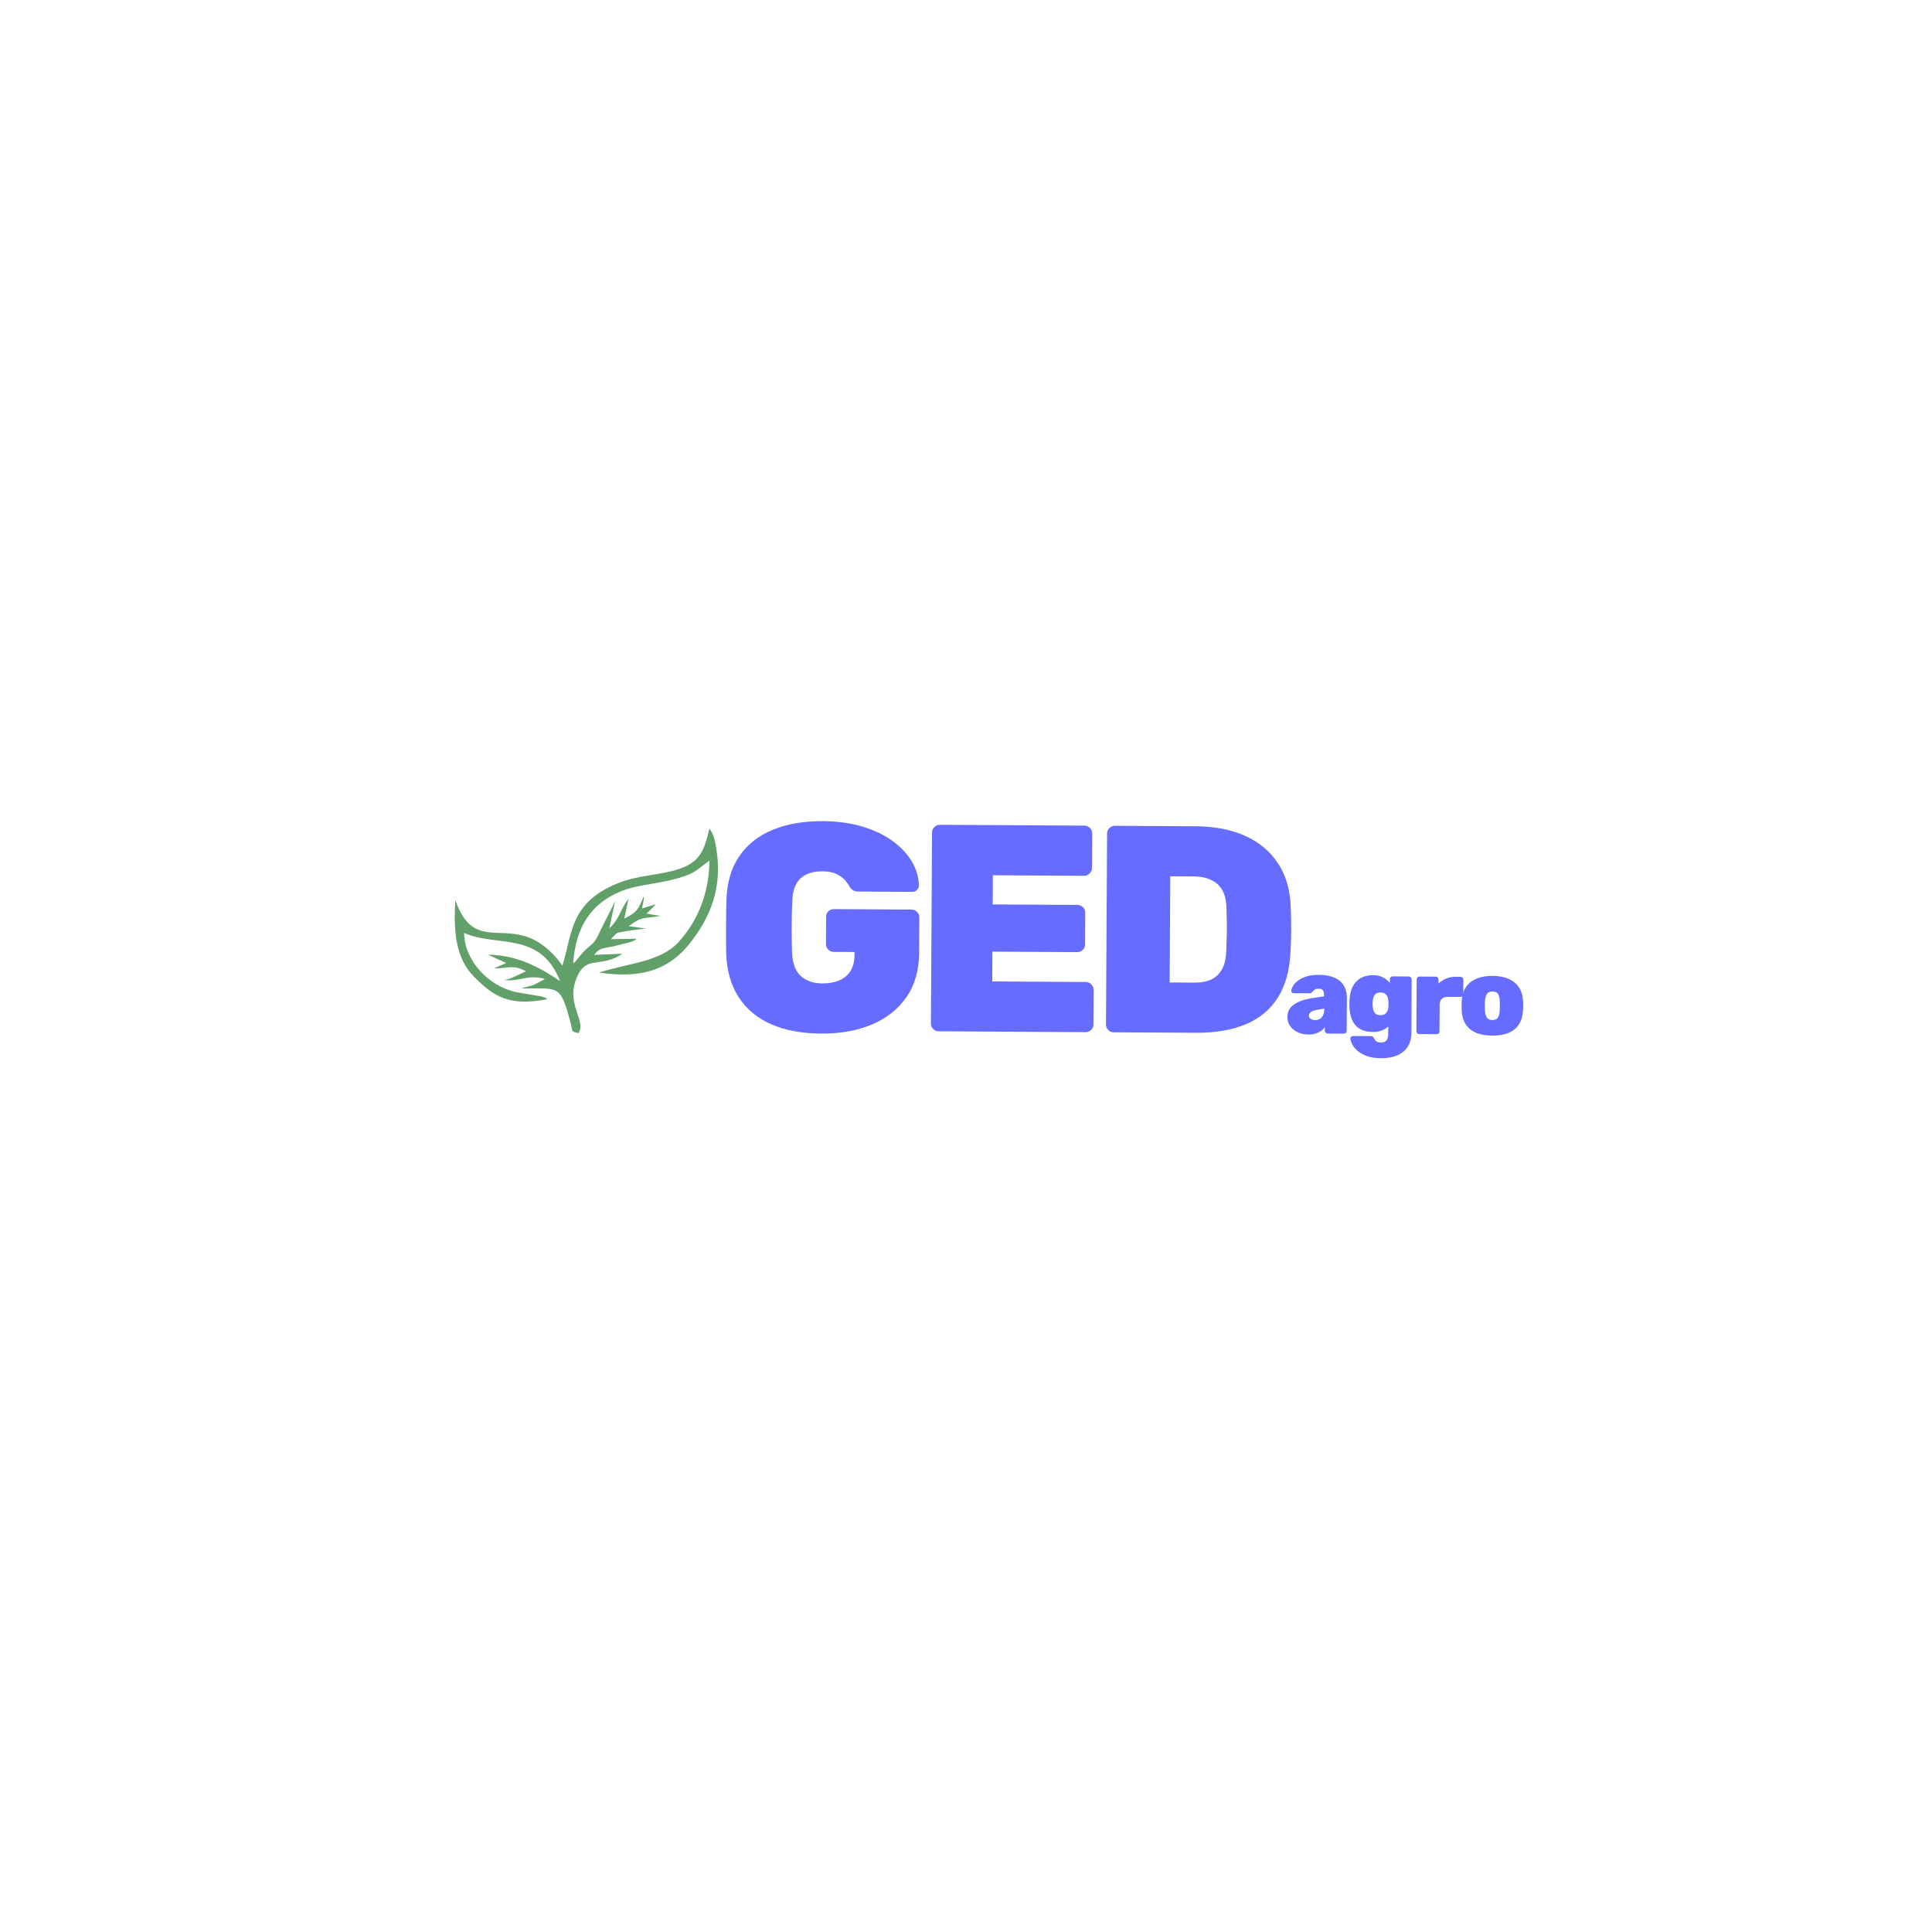
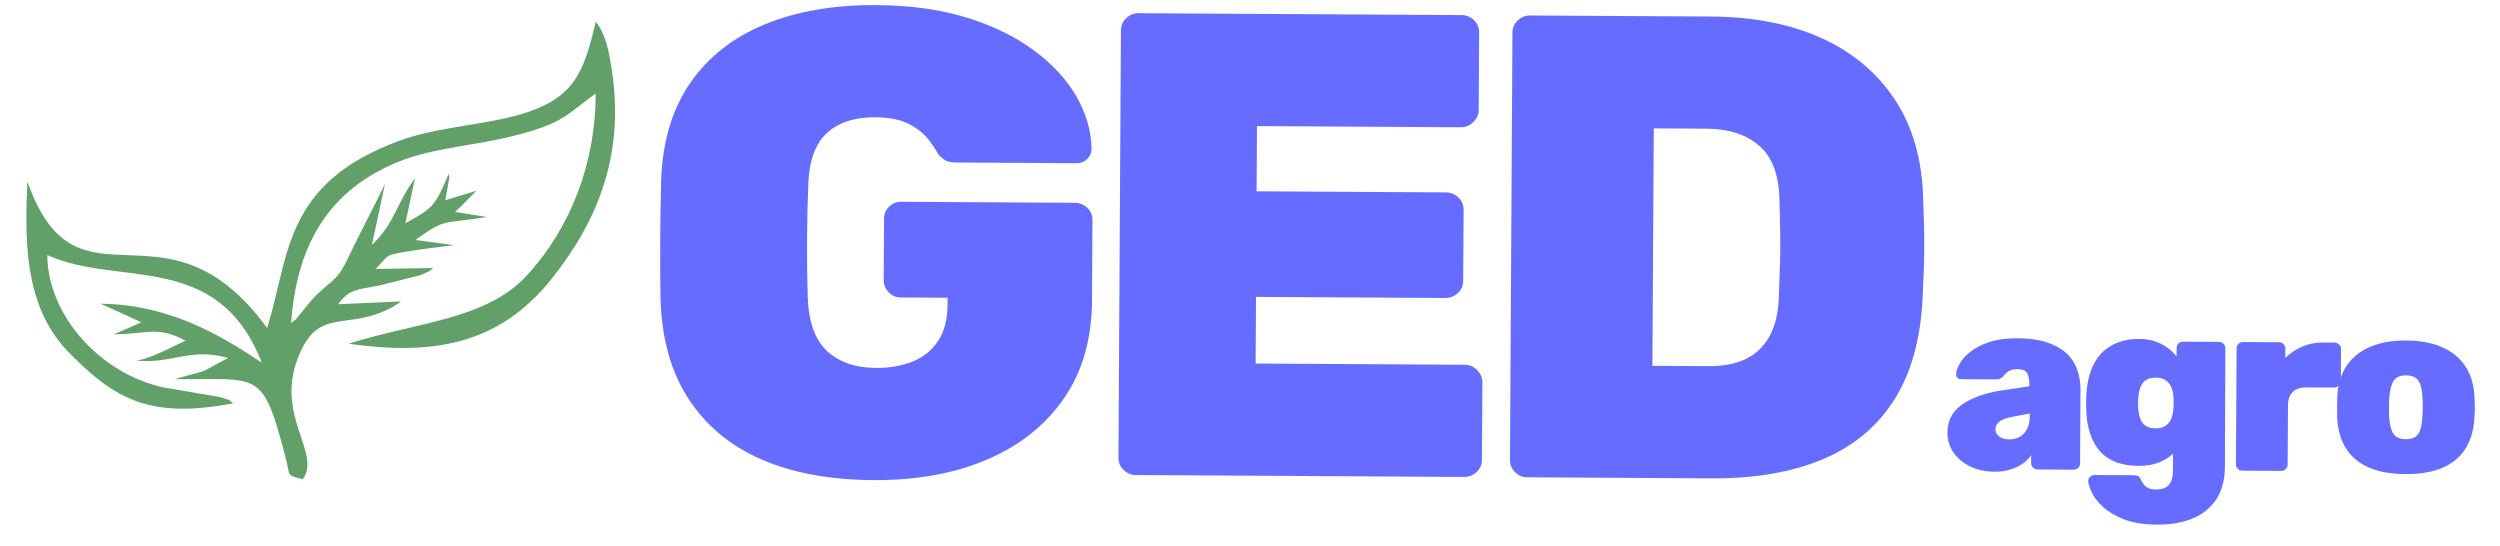
- <svg xmlns="http://www.w3.org/2000/svg" xml:space="preserve" width="110.87mm" height="110.871mm" version="1.1" style="shape-rendering:geometricPrecision; text-rendering:geometricPrecision; image-rendering:optimizeQuality; fill-rule:evenodd; clip-rule:evenodd" viewBox="0 0 110870 110871">
+ <svg xmlns="http://www.w3.org/2000/svg" xml:space="preserve" width="16.523cm" height="3.603cm" version="1.1" style="shape-rendering:geometricPrecision; text-rendering:geometricPrecision; image-rendering:optimizeQuality; fill-rule:evenodd; clip-rule:evenodd" viewBox="0 0 1652300 360300">
  <defs>
    <style type="text/css">
   
    .fil0 {fill:black}
    .fil2 {fill:#61A169}
    .fil1 {fill:#666CFF;fill-rule:nonzero}
   
  </style>
  </defs>
  <g id="Layer_x0020_1">
-     <polygon class="fil0" points="18521.5,58807.6 -63336.9,-39272.7 " />
-     <polygon class="fil0" points="10124.7,58800.9 -63336.9,-39272.7 " />
-     <path class="fil1" d="M47131.4 59312.9c-1117.5,-6.4 -2076,-184.1 -2875.5,-533 -799.5,-349 -1423.1,-869.1 -1870.6,-1560.3 -447.6,-691.3 -685.4,-1545 -713.4,-2561.2 -8.5,-474.1 -11.2,-985 -8,-1532.5 3.2,-547.4 11.8,-1063.9 25.9,-1549.2 39.6,-979.1 289.8,-1801.8 750.9,-2465.2 461,-663.4 1098.9,-1162.1 1913.7,-1496 814.7,-333.9 1764,-497.7 2847.7,-491.5 869.3,5.1 1642,111.2 2315.3,318.3 676.1,207.1 1253,487 1730.7,839.7 477.8,352.8 842.4,747.2 1093.9,1183.3 251.5,436 381.5,885.5 390.1,1345.6 -0.6,101.6 -37.8,188.8 -111.5,261.8 -73.8,73 -161.5,109.2 -263.1,108.6l-3112.9 -18.1c-112.9,-0.6 -203.1,-20.9 -270.5,-60.8 -67.6,-39.9 -129.4,-93.9 -185.4,-162 -55.8,-113.1 -142.5,-243.5 -260.3,-388.1 -117.6,-147.4 -283.4,-275.4 -497.2,-383.9 -213.9,-108.4 -495.8,-163.8 -845.8,-165.8 -530.6,-3.1 -943.4,130 -1238.4,399.2 -295.1,266.4 -455.7,694.5 -481.6,1281.4 -39.4,948 -45,1918.9 -16.8,2912.5 18.7,643.5 182.5,1110.2 491.3,1399.9 308.8,289.6 728.4,436 1259,439.1 350,2 663.5,-52.7 940.8,-164 277.2,-111.2 495.6,-287.7 655.1,-529.6 159.4,-241.8 240.2,-554.5 242.4,-938.4l1 -169.3 -1202.2 -7c-124.2,-0.7 -228.3,-46.4 -312.5,-137.3 -84.2,-90.8 -125.9,-192.6 -125.2,-305.5l9.1 -1574.8c0.7,-124.1 43.6,-228.3 128.8,-312.4 85.2,-84.2 189.9,-125.9 314,-125.2l4450.6 25.8c124.2,0.7 231.1,43.6 320.9,128.8 89.8,85.2 134.4,189.9 133.7,314l-12 2065.9c-5.7,993.4 -247.7,1833 -725.8,2518.9 -478.1,685.9 -1135.9,1207 -1973.4,1563.4 -834.5,356.4 -1806.5,531.4 -2912.8,524.9z" />
-     <path id="_1" class="fil1" d="M53859.9 59182.6c-112.9,-0.6 -214.2,-43.5 -304,-128.7 -89.9,-85.3 -134.3,-189.9 -133.6,-314.1l63.6 -10969.7c0.7,-124.2 46.4,-228.4 137.2,-312.5 90.8,-84.2 192.6,-125.9 305.5,-125.3l8294.4 48.1c124.2,0.7 231.1,43.6 321,128.9 89.8,85.2 134.3,189.9 133.6,314.1l-11.6 1998c-0.6,112.9 -46.3,214.3 -137.1,304 -91,89.8 -198.4,134.4 -322.6,133.7l-5229.4 -30.4 -9.7 1673.5 4856.9 28.2c124.2,0.7 231.1,43.7 320.9,128.8 89.8,85.3 134.4,189.9 133.7,314.1l-10.6 1828.8c-0.7,124.2 -46.5,228.3 -137.3,312.5 -90.8,84.1 -198.2,125.8 -322.4,125.1l-4856.9 -28.1 -10 1710.1 5365 31.1c124.2,0.8 231.1,46.6 320.9,137.4 89.7,90.8 134.3,198.4 133.6,322.5l-11.5 1981.2c-0.7,124.1 -46.5,228.3 -137.3,312.5 -90.8,84.1 -198.2,125.8 -322.4,125.1l-8429.9 -48.9z" />
-     <path id="_2" class="fil1" d="M63906.2 59240.9c-112.9,-0.7 -214.2,-43.6 -304,-128.8 -89.8,-85.2 -134.3,-189.9 -133.6,-314.1l63.6 -10969.7c0.7,-124.2 46.4,-228.3 137.2,-312.5 90.8,-84.2 192.6,-125.9 305.5,-125.2l4639.7 26.9c1095,6.3 2042.2,189.6 2838.8,549.8 799.4,360.3 1428.6,886 1887.5,1577.3 458.8,691.4 702.3,1536.6 730.3,2541.5 19.8,485.5 28.6,914.5 26.4,1287 -2.1,372.6 -15.9,795.9 -41.2,1269.8 -51.3,1060.9 -296.3,1934.4 -734.8,2620.5 -438.7,686.1 -1054.1,1193.3 -1846.2,1521.8 -789.3,328.5 -1738.6,489.5 -2844.8,483l-4724.4 -27.3zm3217.1 -2860.1l1439.3 8.3c372.5,2.2 689,-58 949.3,-180.7 260.4,-122.7 464.8,-316.2 613,-580.7 148.3,-264.4 229.3,-605.4 243,-1023.1 13.2,-327.3 23.3,-620.7 30.5,-880.3 7.1,-259.7 8.6,-519.3 4.5,-779 -4.2,-259.6 -10.9,-547.6 -20.4,-863.7 -19,-620.9 -194.1,-1073.6 -525.5,-1354.9 -331.4,-284.1 -779.3,-427.8 -1343.7,-431.1l-1354.7 -7.8 -35.3 6093z" />
-     <path id="_3" class="fil1" d="M75084.7 59369.2c-232.9,-1.4 -441.1,-47 -624.7,-137.1 -183.7,-89.9 -326.9,-210.3 -429.7,-361.2 -102.9,-150.9 -153.8,-319.5 -152.7,-505.8 1.8,-304.8 126.9,-544.2 375.7,-718.5 248.6,-174.3 580.6,-294 995.9,-359.3l730.8 -110.1 0.3 -44.5c0.7,-131.2 -18.8,-229.7 -58.6,-295.5 -39.8,-65.9 -123.3,-99.3 -250.2,-100 -88.9,-0.5 -161,16.1 -216.2,49.6 -55.3,33.5 -106.4,81.9 -153.3,145.2 -42.7,46.3 -97.8,69.2 -165.5,68.8l-895.4 -5.2c-46.6,-0.2 -82.4,-13.2 -107.6,-38.7 -25.3,-25.5 -35.7,-59.4 -31.3,-101.8 4.7,-76.2 37,-165.9 96.9,-269.2 59.8,-103.4 152.5,-204.4 278,-303.2 125.4,-98.8 287.8,-179.4 487.2,-243.8 199.3,-64.4 438.6,-95.9 718,-94.2 283.6,1.6 527,34.7 729.8,99.4 202.8,64.7 369.5,153.4 500,268.5 129.6,115 226.1,254.3 288.6,417.7 62.6,163.3 93.3,344.4 92.2,543.4l-10.9 1879.6c-0.3,46.6 -16.4,85.6 -48.3,117.2 -32,31.5 -71.2,47.2 -117.8,46.9l-926 -5.3c-42.4,-0.3 -80.4,-16.4 -114,-48.3 -33.7,-32 -50.4,-71.2 -50.1,-117.8l1.2 -203.2c-55.6,84.4 -129,158 -220.4,220.9 -91.4,63 -197.6,113.2 -318.4,150.7 -120.9,37.4 -255.4,55.6 -403.5,54.8zm373.1 -829.8c105.8,0.6 198,-21 276.6,-65 78.5,-44 141.3,-112.5 188.5,-205.3 47.1,-92.8 71.1,-209.2 71.9,-348.9l0.3 -44.4 -457.8 86.3c-156.8,28.6 -267.1,71.4 -330.9,128.2 -63.8,56.8 -96,119.1 -96.4,186.8 -0.3,50.8 14.3,95.3 43.7,133.5 29.4,38.3 70.5,69.3 123.3,92.9 52.8,23.6 113,35.5 180.8,35.9z" />
-     <path id="_4" class="fil1" d="M79263.4 60726.9c-342.9,-2 -627.4,-47 -853.3,-135.1 -226,-88.2 -406.3,-195 -541.1,-320.7 -134.8,-125.7 -230.4,-248.9 -286.8,-370 -56.5,-120.9 -86.6,-215.3 -90.4,-283 -3.9,-46.6 11.1,-85.7 45.2,-117.2 33.9,-31.6 74.2,-47.2 120.8,-46.9l1022.4 5.9c42.3,0.2 77.2,10.9 104.5,32.3 27.4,21.4 49.5,53.2 66.2,95.7 21,38.2 45,76.5 72.3,114.7 27.3,38.3 66.3,68.1 117,89.6 50.7,21.4 116.2,32.4 196.7,32.8 97.3,0.6 176.8,-15.8 238.4,-49.4 61.6,-33.5 108.4,-86.2 140.6,-157.9 32.1,-71.8 48.6,-167 49.3,-285.5l2.4 -425.5c-102.1,96.8 -226.4,173.4 -372.8,229.7 -146.3,56.3 -319,83.8 -518,82.7 -207.4,-1.2 -392.4,-30.8 -555.1,-89 -162.6,-58 -299.7,-146.7 -411.2,-265.9 -111.6,-119.1 -199.6,-269.9 -264.1,-452.4 -64.6,-182.4 -100.3,-400.6 -107.3,-654.6 -3.6,-110.1 -3,-220.1 1.9,-330.2 9.9,-237.1 47.1,-447.5 111.6,-631.2 64.6,-183.8 154.4,-336.7 269.4,-458.8 115,-122.2 254.2,-214.5 417.5,-279.1 163.4,-64.7 348.8,-96.4 556.2,-95.2 215.9,1.3 405,43.6 567.6,127.1 162.5,82.4 294.2,190.1 395,321.9l1.3 -215.9c0.2,-45.5 16.3,-84.6 48.2,-116.1 32,-31.6 71.2,-47.2 117.8,-46.9l919.7 5.3c46.6,0.3 85.6,16.3 117.2,48.3 31.5,31.9 47.2,71.1 46.9,116.6l-11.3 3035.3c-1.9,342.9 -76.6,624 -223.8,843.3 -147.4,219.3 -350.5,382.1 -608.3,488.6 -258.8,106.4 -559.7,158.7 -902.6,156.7zm-42.8 -2470.5c101.6,0.6 184.2,-20 248,-62.1 63.7,-41.9 111.6,-97.7 143.8,-167.3 32.1,-69.7 52.7,-149 61.7,-237.9 4.4,-38 7,-99.3 7.5,-184 0.5,-84.7 -1.4,-143.9 -5.4,-177.9 -8,-88.9 -27.6,-168.4 -58.9,-238.4 -31.4,-70.1 -78.7,-126.5 -141.9,-169.1 -63.3,-42.7 -145.7,-64.4 -247.3,-65 -110,-0.6 -197,21.1 -260.7,65.2 -63.8,44.1 -109.6,105.2 -137.6,183.3 -28,78.2 -46.5,168.1 -55.6,269.6 -9,88.9 -9.5,175.7 -1.5,260.3 7.9,101.7 25.4,191.8 52.5,270.2 27,78.5 72.2,140.1 135.4,185 63.2,44.8 149.9,67.5 260,68.1z" />
-     <path id="_5" class="fil1" d="M81445 59342.5c-46.6,-0.2 -85.6,-16.4 -117.2,-48.3 -31.5,-31.9 -47.2,-71.1 -46.9,-117.7l17.2 -2971.8c0.3,-45.5 16.4,-84.6 48.3,-116.1 32,-31.6 71.2,-47.2 117.8,-46.9l920.8 5.3c46.5,0.3 85.6,16.3 117.1,48.3 31.6,31.9 47.3,71.2 47,116.7l-1.4 234.9c127.8,-122 273.2,-218.6 436.6,-288.5 163.4,-71.1 342.5,-105.9 537.2,-104.8l285.8 1.7c46.5,0.2 86.6,16.3 120.4,48.3 33.7,31.9 50.4,71.1 50.1,116.6l-4.8 819.1c-0.2,46.6 -17.4,86.7 -51.5,120.4 -34.1,33.7 -74.4,50.4 -120.9,50.1l-711.1 -4.1c-152.4,-0.9 -269.2,37.7 -350,115.5 -80.9,77.8 -121.7,192.9 -122.6,345.3l-8.8 1517.7c-0.3,46.6 -16.4,85.6 -48.4,117.2 -31.9,31.5 -71.2,47.2 -117.7,46.9l-997 -5.8z" />
-     <path id="_6" class="fil1" d="M85631.2 59430.3c-372.6,-2.2 -686.6,-59 -942,-170.6 -255.5,-111.6 -450.3,-274.6 -584.6,-489.2 -134.3,-214.6 -209,-472.1 -224.1,-772.8 -3.7,-88.9 -5.2,-186.3 -4.6,-292.1 0.6,-105.8 3.3,-203.2 8,-292.1 18.6,-304.7 100.6,-562.4 245.8,-773.3 145.1,-210.8 346.1,-370.5 602.8,-478 256.8,-108.6 563,-161.8 918.6,-159.8 355.6,2.1 661,58.9 916.5,170.5 255.5,110.4 453.5,272.4 596.2,484.9 142.8,212.6 221.7,471.2 236.8,776.1 8,89 11.6,186.4 11,292.2 -0.6,105.8 -5.4,203.1 -14.4,292 -18.6,300.5 -96.3,557.1 -233,770.2 -136.7,213 -333.4,373.7 -589.2,482.4 -256.7,108.6 -571.3,161.7 -943.8,159.6zm5.2 -895.4c156.6,0.9 264.8,-45 324.6,-137.8 59.8,-92.8 94.5,-232.3 104,-418.5 4.6,-63.5 7.3,-150.2 7.9,-260.3 0.7,-110.1 -1,-196.9 -4.9,-260.4 -7.4,-182.1 -40.4,-320.9 -99.1,-416.5 -58.8,-95.5 -166.4,-143.9 -323,-144.8 -152.4,-0.9 -258.6,46.2 -318.3,141.1 -59.9,94.9 -96.7,233.3 -110.4,415.3 -4.6,63.4 -7.2,150.2 -7.8,260.3 -0.7,110.1 0.9,196.8 4.7,260.3 11.7,186.4 46.9,326.3 105.6,419.8 58.7,93.5 164.3,140.6 316.7,141.5z" />
-     <path class="fil2" d="M32277.3 55410.1c-2625.8,-3593.6 -4877.8,-138.5 -6150.5,-3755.2 -99.5,1828.1 13.8,3320.9 1077,4398 1153.1,1168.3 2050.1,1703.1 4204.1,1288.4 -168.7,-113.4 40.5,-39.6 -359.7,-163.1l-1426.7 -242.6c-1635.3,-354.6 -2975.5,-1853 -2986.3,-3398.8 1824.2,836.5 4365.5,-143.5 5504.6,2762 -1057.4,-705.7 -2382.4,-1494.9 -4131.4,-1511.1l1042.3 476.3 -706.6 306.4c840.8,3.2 1100.5,-229 1839.8,163.4 -327.2,145.7 -1017,530.1 -1308.4,505.6 946.1,116.9 1397.6,-344.7 2396.5,-60.6l-621.1 335.5c-250.9,80.6 -525.1,135.7 -744.1,209 2174.8,14.5 2244.2,-261.9 2828.3,1950.6 150.6,570.4 14.2,500.1 457.3,616 481.1,-669 -700,-1606.7 -132.8,-3094.6 526.2,-1380.4 1246.2,-674.5 2437.4,-1325.7 33.8,-18.5 79.4,-52.4 106.7,-68.5 27.9,-16.5 73.8,-45.7 107.6,-72.6l-1615.5 71.3c317.3,-411.4 462.4,-358.5 1089.7,-487.2l1032.2 -261.2c331.8,-146.6 165.4,-67.4 319.4,-180.9l-1480.3 24.4c378.4,-371 186.6,-341 848.1,-454.2 364.5,-62.4 787.2,-105.1 1167.1,-156.5l-988.9 -133.2c781.6,-562.7 650.4,-403 1832.8,-588.3l-820.5 -132c154.2,-128.4 410.3,-402.4 546.2,-541l-792.8 240.2 102.2 -582.5c-1.3,-17.1 -6.2,-63.5 -17.7,-92.8 -343.6,832.1 -411,886 -1109.4,1265.7l246.2 -1148.5c-488.3,646 -499.4,1127 -1105.7,1707.5l336.5 -1573.3c-71.2,176.7 -770,1519.7 -952.8,1916.3 -307.8,667.7 -487.7,555.5 -992.5,1143.9 -27.8,32.4 -203.8,252.1 -206.3,254.9 -202.5,226.4 -13.4,73.9 -257.9,260.8 155.7,-2138.1 1058.4,-3426.6 2710.7,-4120.6 807.5,-339.2 1761.3,-408.8 2676.2,-607.2 443.9,-96.3 929,-222.4 1318.6,-398.2 224.5,-101.3 435.7,-250.7 526.8,-321.5l584.1 -444.2c-0.8,1765.5 -626.8,3432.7 -1772.2,4676.2 -1046.2,1136.1 -2823.6,1191.8 -4572.4,1747.9 2144.7,300.2 3855.6,43.4 5220.7,-1675.6 1214.2,-1528.7 1879.5,-3237.4 1525.1,-5428 -70.8,-437.6 -142.5,-823 -398.4,-1161.9 -299.4,1256.7 -527.9,1891.4 -1701,2305.2 -991.1,349.6 -2311.4,365.6 -3377.4,764.3 -2945.3,1101.6 -2778.8,2942.4 -3354.9,4791.8z" />
+     <polygon class="fil0" points="1010887,1284889 -1097544,-1241371 " />
+     <polygon class="fil0" points="794610,1284716 -1097544,-1241371 " />
+     <g id="_2614304846928">
+       <g>
+         <path class="fil1" d="M577175 317314c-28784,-165 -53472,-4742 -74064,-13729 -20593,-8989 -36655,-22385 -48182,-40188 -11528,-17806 -17653,-39795 -18375,-65969 -219,-12212 -288,-25371 -206,-39473 83,-14099 304,-27403 667,-39903 1020,-25219 7465,-46409 19341,-63496 11874,-17087 28305,-29932 49292,-38533 20984,-8600 45435,-12819 73348,-12659 22391,131 42293,2864 59635,8198 17415,5335 32274,12544 44578,21628 12307,9088 21698,19246 28176,30479 6478,11230 9826,22808 10048,34658 -16,2617 -974,4863 -2872,6744 -1901,1880 -4160,2812 -6777,2797l-80179 -466c-2908,-16 -5231,-539 -6967,-1566 -1742,-1028 -3333,-2419 -4776,-4173 -1437,-2913 -3670,-6272 -6704,-9996 -3029,-3797 -7300,-7094 -12807,-9888 -5509,-2793 -12770,-4219 -21785,-4271 -13667,-80 -24299,3348 -31898,10282 -7601,6862 -11737,17889 -12404,33005 -1015,24418 -1159,49426 -433,75018 482,16574 4701,28595 12654,36057 7954,7459 18762,11230 32429,11310 9015,51 17089,-1357 24232,-4224 7140,-2864 12765,-7410 16873,-13641 4106,-6228 6187,-14282 6244,-24171l26 -4360 -30966 -181c-3199,-18 -5880,-1195 -8049,-3536 -2168,-2339 -3242,-4961 -3224,-7869l234 -40562c18,-3196 1123,-5880 3317,-8046 2195,-2169 4892,-3243 8088,-3225l114635 664c3199,18 5952,1123 8265,3318 2313,2194 3462,4891 3444,8088l-309 53211c-147,25587 -6380,47213 -18695,64879 -12314,17667 -29257,31089 -50829,40269 -21494,9180 -46530,13687 -75025,13520z" />
+         <path id="_1" class="fil1" d="M750481 313958c-2908,-16 -5517,-1121 -7830,-3315 -2315,-2197 -3459,-4891 -3441,-8090l1638 -282548c18,-3199 1195,-5883 3534,-8049 2339,-2168 4961,-3243 7869,-3227l213639 1239c3199,18 5953,1123 8268,3320 2313,2194 3459,4891 3441,8090l-298 51463c-16,2908 -1193,5520 -3532,7830 -2344,2313 -5110,3462 -8309,3444l-134694 -783 -250 43104 125100 726c3199,18 5952,1126 8265,3318 2313,2197 3462,4891 3444,8090l-273 47105c-18,3199 -1198,5880 -3537,8049 -2338,2166 -5105,3240 -8304,3222l-125099 -724 -258 44047 138187 801c3199,21 5952,1201 8265,3539 2311,2339 3460,5111 3442,8307l-297 51030c-18,3196 -1197,5880 -3536,8049 -2339,2166 -5105,3240 -8304,3222l-217130 -1259z" />
+         <path id="_2" class="fil1" d="M1009244 315459c-2907,-18 -5517,-1123 -7830,-3317 -2313,-2195 -3459,-4891 -3441,-8090l1638 -282548c18,-3199 1195,-5880 3534,-8049 2339,-2168 4961,-3242 7869,-3224l119505 692c28204,163 52601,4884 73119,14162 20590,9280 36797,22820 48617,40626 11817,17809 18089,39579 18810,65462 510,12505 737,23555 680,33149 -54,9597 -410,20500 -1061,32706 -1322,27326 -7632,49825 -18927,67497 -11299,17672 -27150,30736 -47552,39197 -20330,8461 -44781,12608 -73274,12441l-121687 -704zm82864 -73667l37072 213c9594,57 17746,-1493 24451,-4654 6707,-3160 11972,-8144 15789,-14957 3820,-6810 5906,-15593 6259,-26352 340,-8430 600,-15987 785,-22674 183,-6689 222,-13376 116,-20065 -108,-6686 -280,-14104 -525,-22246 -489,-15993 -5000,-27653 -13535,-34898 -8536,-7318 -20073,-11019 -34610,-11104l-34893 -201 -909 156938z" />
+       </g>
+       <g>
+         <path id="_3" class="fil1" d="M1318170 311764c-5999,-36 -11362,-1211 -16091,-3531 -4731,-2316 -8420,-5417 -11067,-9304 -2651,-3886 -3962,-8229 -3934,-13028 47,-7850 3269,-14017 9677,-18506 6404,-4489 14955,-7573 25652,-9255l18823 -2835 8 -1147c18,-3379 -484,-5916 -1510,-7611 -1025,-1697 -3175,-2557 -6444,-2576 -2290,-12 -4147,415 -5569,1278 -1424,863 -2740,2110 -3948,3740 -1100,1193 -2519,1782 -4263,1772l-23063 -134c-1200,-5 -2122,-340 -2771,-997 -652,-656 -920,-1530 -807,-2622 122,-1962 953,-4273 2496,-6934 1541,-2663 3928,-5264 7161,-7809 3230,-2545 7413,-4621 12549,-6280 5133,-1658 11297,-2470 18493,-2426 7305,41 13574,894 18798,2560 5223,1667 9517,3951 12878,6916 3338,2962 5824,6550 7434,10759 1612,4206 2403,8870 2374,13996l-280 48413c-8,1200 -423,2205 -1244,3019 -825,811 -1834,1216 -3035,1208l-23851 -137c-1092,-7 -2070,-422 -2936,-1244 -868,-824 -1298,-1834 -1290,-3034l31 -5234c-1432,2174 -3323,4070 -5677,5690 -2354,1623 -5090,2916 -8201,3882 -3114,963 -6579,1432 -10393,1411zm9610 -21373c2725,15 5100,-541 7124,-1674 2022,-1134 3640,-2898 4855,-5288 1213,-2391 1832,-5389 1852,-8987l8 -1144 -11792 2223c-4038,737 -6879,1839 -8523,3302 -1643,1463 -2472,3068 -2483,4812 -7,1308 369,2454 1126,3438 757,987 1816,1785 3176,2393 1360,608 2910,915 4657,925z" />
+         <path id="_4" class="fil1" d="M1425801 346734c-8832,-51 -16160,-1210 -21979,-3479 -5821,-2272 -10465,-5023 -13937,-8261 -3472,-3237 -5934,-6411 -7387,-9530 -1455,-3114 -2231,-5545 -2328,-7289 -101,-1200 285,-2207 1164,-3019 873,-814 1911,-1215 3111,-1208l26334 152c1090,5 1989,281 2692,832 706,551 1275,1370 1705,2465 541,984 1159,1971 1862,2954 703,987 1708,1755 3014,2308 1306,552 2993,835 5066,845 2506,16 4554,-407 6141,-1272 1586,-863 2792,-2221 3621,-4067 827,-1850 1252,-4302 1270,-7354l62 -10960c-2630,2494 -5832,4467 -9602,5917 -3769,1450 -8217,2158 -13343,2130 -5342,-31 -10107,-793 -14297,-2292 -4188,-1494 -7720,-3779 -10592,-6849 -2874,-3068 -5141,-6952 -6802,-11653 -1664,-4698 -2584,-10318 -2764,-16860 -93,-2836 -77,-5669 49,-8505 255,-6107 1213,-11527 2875,-16258 1664,-4734 3976,-8673 6939,-11817 2962,-3148 6547,-5525 10753,-7189 4209,-1667 8984,-2483 14326,-2452 5561,33 10432,1123 14620,3273 4185,2123 7578,4897 10174,8292l33 -5561c6,-1172 420,-2179 1242,-2991 824,-814 1834,-1216 3034,-1208l23689 137c1200,7 2205,420 3019,1244 811,821 1215,1831 1208,3003l-291 78180c-49,8833 -1973,16073 -5765,21721 -3796,5649 -9028,9842 -15668,12585 -6666,2741 -14416,4088 -23248,4036zm-1103 -63632c2617,15 4745,-516 6388,-1600 1641,-1079 2875,-2516 3704,-4309 827,-1795 1357,-3838 1589,-6128 114,-978 180,-2557 193,-4739 13,-2182 -36,-3706 -139,-4582 -206,-2290 -711,-4338 -1517,-6141 -809,-1805 -2027,-3258 -3655,-4355 -1630,-1100 -3753,-1659 -6369,-1674 -2834,-16 -5075,543 -6715,1679 -1644,1136 -2823,2710 -3544,4721 -722,2014 -1198,4330 -1433,6944 -231,2290 -244,4526 -38,6705 203,2619 654,4940 1352,6960 695,2021 1860,3608 3488,4765 1627,1153 3861,1738 6696,1754z" />
+         <path id="_5" class="fil1" d="M1481992 311076c-1200,-5 -2204,-422 -3018,-1244 -812,-821 -1216,-1831 -1208,-3031l443 -76545c7,-1172 422,-2179 1244,-2991 824,-813 1834,-1215 3034,-1208l23717 137c1198,8 2205,420 3016,1244 814,822 1218,1834 1211,3006l-36 6050c3291,-3142 7037,-5630 11245,-7431 4209,-1831 8822,-2727 13837,-2699l7361 44c1198,5 2231,420 3101,1244 868,821 1299,1831 1291,3003l-124 21098c-5,1200 -448,2233 -1326,3101 -879,868 -1917,1298 -3114,1290l-18316 -105c-3926,-24 -6934,971 -9015,2975 -2084,2004 -3135,4968 -3158,8894l-227 39091c-7,1200 -422,2205 -1246,3019 -822,811 -1834,1215 -3032,1208l-25680 -150z" />
+         <path id="_6" class="fil1" d="M1589817 313338c-9598,-57 -17685,-1520 -24264,-4394 -6581,-2875 -11598,-7073 -15057,-12601 -3459,-5527 -5383,-12160 -5772,-19905 -96,-2290 -134,-4798 -119,-7523 16,-2725 85,-5234 206,-7524 479,-7848 2591,-14486 6331,-19918 3738,-5430 8915,-9543 15527,-12312 6614,-2797 14501,-4167 23660,-4116 9159,54 17026,1517 23606,4392 6581,2843 11681,7016 15357,12489 3678,5476 5710,12137 6099,19990 206,2293 299,4802 283,7527 -15,2725 -139,5231 -370,7521 -480,7740 -2481,14349 -6002,19838 -3521,5486 -8587,9625 -15176,12425 -6612,2797 -14715,4165 -24309,4111zm133 -23063c4034,23 6821,-1159 8361,-3549 1541,-2391 2434,-5984 2679,-10780 118,-1635 188,-3868 203,-6704 18,-2836 -25,-5072 -126,-6707 -190,-4691 -1040,-8266 -2552,-10728 -1515,-2460 -4286,-3707 -8320,-3730 -3925,-23 -6661,1190 -8198,3634 -1543,2445 -2491,6010 -2844,10697 -118,1633 -185,3869 -201,6705 -18,2836 23,5069 121,6705 302,4801 1208,8404 2720,10812 1512,2409 4232,3622 8157,3645z" />
+       </g>
+       <path class="fil2" d="M176577 216789c-67633,-92560 -125638,-3567 -158419,-96723 -2563,47087 356,85537 27741,113280 29700,30092 52804,43867 108285,33185 -4345,-2921 1043,-1020 -9265,-4201l-36747 -6248c-42121,-9134 -76641,-47728 -76919,-87543 46986,21545 112443,-3697 141783,71141 -27236,-18177 -61364,-38505 -106413,-38922l26846 12268 -18200 7892c21657,83 28346,-5898 47388,4209 -8427,3753 -26195,13654 -33700,13023 24368,3011 35998,-8879 61727,-1561l-15998 8641c-6463,2076 -13525,3495 -19166,5383 56016,374 57804,-6745 72849,50242 3879,14692 365,12881 11778,15867 12392,-17232 -18030,-41384 -3420,-79708 13553,-35555 32098,-17373 62780,-34146 871,-477 2045,-1350 2748,-1765 719,-425 1901,-1177 2772,-1870l-41611 1837c8173,-10597 11910,-9234 28068,-12549l26586 -6728c8546,-3776 4260,-1736 8227,-4659l-38128 628c9746,-9556 4806,-8783 21844,-11699 9389,-1607 20276,-2707 30061,-4031l-25471 -3430c20132,-14494 16753,-10381 47208,-15153l-21134 -3400c3972,-3307 10568,-10365 14069,-13935l-20421 6187 2633 -15003c-34,-441 -160,-1636 -456,-2391 -8850,21433 -10586,22821 -28575,32601l6341 -29582c-12577,16639 -12863,29028 -28479,43980l8667 -40523c-1834,4551 -19833,39143 -24541,49358 -7928,17198 -12562,14308 -25564,29463 -716,835 -5249,6494 -5314,6566 -5216,5831 -345,1903 -6642,6717 4010,-55071 27261,-88259 69819,-106134 20799,-8737 45366,-10530 68931,-15640 11434,-2480 23929,-5728 33963,-10256 5783,-2610 11223,-6458 13569,-8281l15045 -11442c-21,45474 -16145,88417 -45647,120446 -26947,29262 -72727,30697 -117771,45020 55241,7733 99309,1118 134470,-43158 31274,-39375 48410,-83386 39282,-139810 -1824,-11271 -3671,-21198 -10262,-29927 -7712,32369 -13597,48717 -43813,59376 -25527,9004 -59535,9416 -86992,19686 -75862,28374 -71573,75787 -86412,123422z" />
+     </g>
  </g>
</svg>
